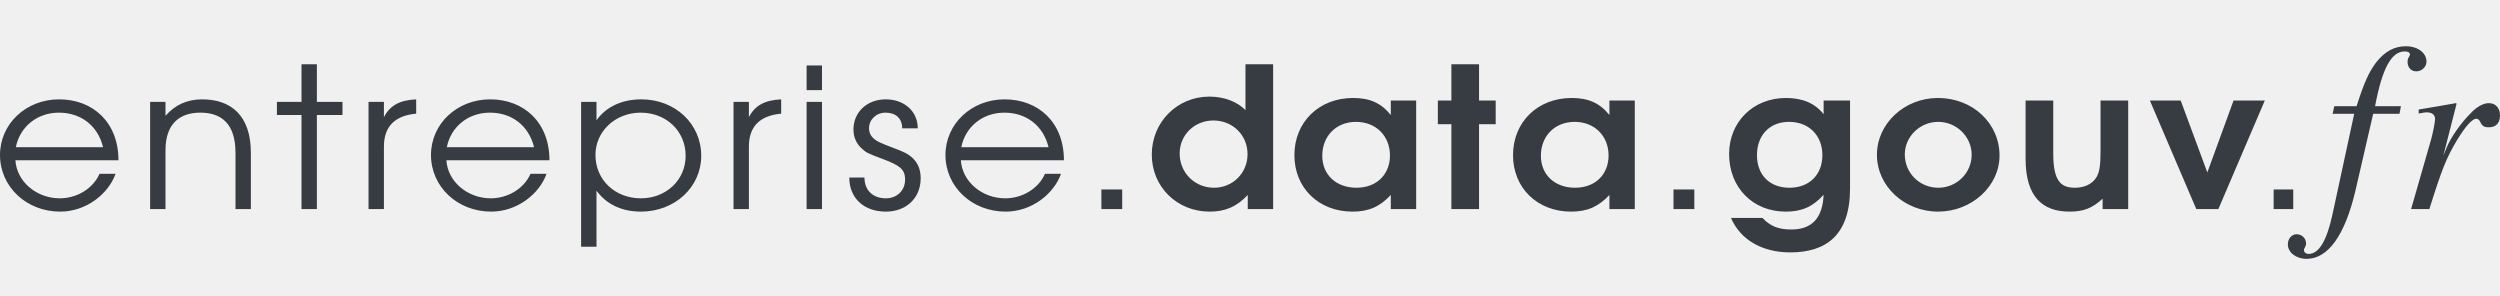
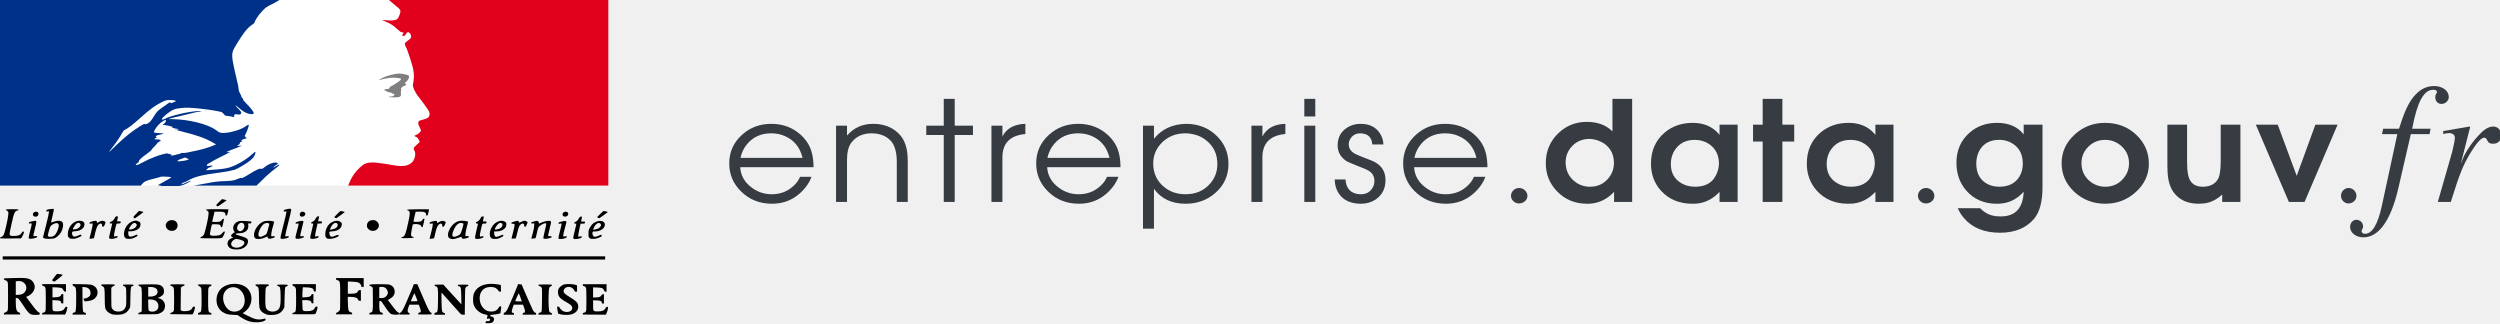
- <svg xmlns="http://www.w3.org/2000/svg" viewBox="0 0 330 39" fill-rule="evenodd" clip-rule="evenodd" stroke-linejoin="round" stroke-miterlimit="1.414">
-   <path d="M15.638 21.156c0-5.018-3.38-8.042-7.833-8.042-4.37 0-7.805 3.232-7.805 7.345 0 4.192 3.49 7.475 7.943 7.475 3.408 0 6.348-2.3 7.31-4.992h-2.116c-.852 1.942-2.968 3.236-5.25 3.236-3.078 0-5.688-2.226-5.853-5.022h13.604zm-2.034-1.73H2.09c.55-2.718 2.83-4.556 5.689-4.556 2.913 0 5.14 1.734 5.826 4.556zM33.116 27.598v-7.425c0-4.967-2.663-7.059-6.43-7.059-1.98 0-3.574.723-4.839 2.17V13.45h-2.03v14.148h2.03V19.81c0-3.467 1.87-4.941 4.592-4.941 2.776 0 4.646 1.449 4.646 5.303v7.425h2.03zM45.208 15.18v-1.73h-3.38V8.483h-2.03v4.967h-3.244v1.73h3.243v12.418h2.03V15.18h3.381zM54.937 15.002v-1.888c-2.17.103-3.463.802-4.26 2.354V13.45h-2.03v14.148h2.03v-8.25c0-2.639 1.43-4.087 4.26-4.346zM72.528 21.156c0-5.018-3.38-8.042-7.832-8.042-4.37 0-7.806 3.232-7.806 7.345 0 4.192 3.49 7.475 7.943 7.475 3.408 0 6.349-2.3 7.31-4.992h-2.116c-.852 1.942-2.968 3.236-5.249 3.236-3.078 0-5.689-2.226-5.854-5.022h13.604zm-2.033-1.73H58.979c.55-2.718 2.83-4.556 5.69-4.556 2.912 0 5.138 1.734 5.826 4.556zM92.562 20.561c0-4.217-3.436-7.447-7.915-7.447-2.556 0-4.645.981-5.91 2.765V13.45h-2.03v19.115h2.03v-7.396c1.32 1.81 3.355 2.765 5.856 2.765 4.481 0 7.969-3.23 7.969-7.371v-.002zm-2.058.002c0 3.183-2.557 5.615-5.91 5.615-3.437-.003-5.994-2.46-5.994-5.72 0-3.13 2.64-5.588 5.966-5.588 3.381 0 5.938 2.432 5.938 5.691v.002zM103.115 15.002v-1.888c-2.17.103-3.462.802-4.26 2.354V13.45h-2.03v14.148h2.03v-8.25c0-2.639 1.43-4.087 4.26-4.346zM108.502 27.598V13.45h-2.03v14.148h2.03zm0-15.703V8.639h-2.03v3.256h2.03zM121.53 23.536c0-1.733-.852-2.923-2.608-3.622-2.283-.88-2.393-.93-2.833-1.138-.936-.44-1.376-1.035-1.376-1.862 0-1.139.963-2.044 2.173-2.044 1.32 0 2.2.724 2.2 2.07h2.058c0-2.277-1.81-3.826-4.23-3.826-2.448 0-4.258 1.678-4.258 3.98 0 1.01.384 1.89 1.125 2.536.603.543.658.569 2.775 1.37 2.173.832 2.915 1.298 2.915 2.72 0 1.423-1.072 2.458-2.53 2.458-1.677 0-2.832-1.009-2.832-2.742h-2.003c0 2.742 1.948 4.498 4.835 4.498 2.695 0 4.588-1.808 4.588-4.395v-.003zM140.44 21.156c0-5.018-3.381-8.042-7.833-8.042-4.37 0-7.806 3.232-7.806 7.345 0 4.192 3.49 7.475 7.943 7.475 3.408 0 6.349-2.3 7.31-4.992h-2.116c-.852 1.942-2.968 3.236-5.249 3.236-3.078 0-5.689-2.226-5.854-5.022h13.604zm-2.034-1.73H126.89c.55-2.718 2.83-4.556 5.69-4.556 2.912 0 5.139 1.734 5.826 4.556zM145.381 25.01h2.751v2.59h-2.75zM168.054 27.598V8.483h-3.652v6.052c-1.072-1.111-2.832-1.783-4.757-1.783-4.26 0-7.61 3.36-7.61 7.656 0 4.244 3.322 7.526 7.638 7.526 2.062 0 3.574-.646 5.03-2.197v1.86h3.35zm-3.378-7.242c0 2.484-1.951 4.425-4.426 4.425-2.557 0-4.536-1.993-4.536-4.529 0-2.432 1.952-4.347 4.454-4.347 2.557 0 4.508 1.94 4.508 4.45zM186.935 27.598v-14.33h-3.35v1.913c-1.265-1.576-2.776-2.248-4.976-2.248-4.509 0-7.749 3.179-7.749 7.552 0 4.322 3.213 7.449 7.667 7.449 2.144 0 3.601-.646 5.058-2.197v1.86h3.35zm-3.46-7.061c0 2.38-1.65 4.244-4.426 4.244-2.667 0-4.51-1.708-4.51-4.218 0-2.614 1.843-4.477 4.455-4.477s4.481 1.837 4.481 4.451zM197.433 16.396V13.27h-2.198V8.483h-3.652v4.786h-1.787v3.127h1.787v11.202h3.652V16.396h2.198zM215.792 27.598v-14.33h-3.35v1.913c-1.264-1.576-2.777-2.248-4.976-2.248-4.508 0-7.748 3.179-7.748 7.552 0 4.322 3.213 7.449 7.665 7.449 2.145 0 3.602-.646 5.06-2.197v1.86h3.349zm-3.46-7.061c0 2.38-1.649 4.244-4.426 4.244-2.667 0-4.509-1.708-4.509-4.218 0-2.614 1.842-4.477 4.454-4.477 2.612 0 4.481 1.837 4.481 4.451zM220.9 25.01h2.752v2.59H220.9zM244.205 24.884V13.27h-3.487v1.809c-1.127-1.447-2.777-2.145-4.976-2.145-4.316 0-7.5 3.153-7.5 7.397 0 4.425 3.13 7.604 7.473 7.604 2.144 0 3.573-.646 5.003-2.223-.137 3.078-1.54 4.58-4.261 4.58-1.705 0-2.75-.414-3.822-1.528h-4.147c1.236 2.872 4.092 4.552 7.831 4.552 4.728 0 7.886-2.274 7.886-8.43zm-3.652-4.399c0 2.588-1.732 4.296-4.344 4.296s-4.289-1.682-4.289-4.296c0-2.64 1.677-4.4 4.234-4.4 2.612 0 4.4 1.786 4.4 4.4zM263.938 20.537c0-4.27-3.542-7.604-8.133-7.604-4.426 0-8.051 3.386-8.051 7.5 0 4.141 3.625 7.5 8.078 7.5 4.427 0 8.106-3.359 8.106-7.396zm-3.68-.104c0 2.407-1.979 4.348-4.398 4.348-2.474 0-4.427-1.94-4.427-4.4 0-2.354 2.007-4.295 4.4-4.295 2.446 0 4.426 1.967 4.426 4.347zM280.923 27.598V13.269h-3.652v6.752c0 1.914-.165 2.794-.578 3.44-.55.829-1.54 1.32-2.777 1.32-1.76 0-2.887-.698-2.887-4.501v-7.01h-3.652v7.682c0 5.044 2.251 6.982 5.797 6.982 1.842 0 2.997-.44 4.372-1.706v1.37h3.377zM298.954 13.27h-4.123l-3.463 9.491-3.518-9.492h-4.067l6.128 14.329h2.914l6.129-14.329zM300.12 25.01h2.589v2.59h-2.589zM307.907 15.018h2.848l-2.88 13.333c-.75 3.443-1.784 5.164-3.13 5.164-.375 0-.625-.219-.625-.532 0-.094.03-.156.125-.313.125-.219.156-.344.156-.532 0-.688-.563-1.22-1.25-1.22-.656 0-1.155.594-1.155 1.346 0 1.064 1.092 1.905 2.468 1.905 2.848 0 5.07-3.126 6.448-8.98l2.347-10.171h3.474l.189-.998h-3.412c.939-5.01 2.16-7.232 3.912-7.232.439 0 .689.156.689.407 0 .063-.031.156-.125.313-.157.25-.188.407-.188.658 0 .751.47 1.252 1.157 1.252.718 0 1.343-.595 1.343-1.284 0-1.158-1.156-2.03-2.719-2.03-1.534 0-2.786.684-3.944 2.155-.94 1.253-1.596 2.693-2.566 5.761h-2.943l-.219.998zM320.675 27.597c1.721-5.473 2.253-6.757 3.692-9.167 1.096-1.784 1.972-2.755 2.504-2.755.219 0 .375.126.532.439.25.532.5.688 1.127.688.938 0 1.47-.563 1.47-1.565s-.595-1.623-1.47-1.623c-.72 0-1.596.466-2.41 1.341-1.314 1.315-2.629 3.225-3.13 4.445l-.469 1.158 1.752-6.882-.094-.062c-2.284.404-2.628.466-4.912.84v.533c.689-.125.814-.157 1.064-.157.688 0 1.095.313 1.095.877 0 .407-.25 1.69-.5 2.629l-2.66 9.261h2.409z" fill="#373c42" fill-rule="nonzero" />
+ <svg xmlns="http://www.w3.org/2000/svg" viewBox="0 0 1005 130" fill-rule="evenodd" clip-rule="evenodd" stroke-linejoin="round" stroke-miterlimit="1.414">
+   <g fill="#373c42" fill-rule="nonzero">
+     <path d="M327.041 67.214h-29.479c.199 3.363 1.787 6.129 4.764 8.296 2.343 1.719 4.983 2.579 7.921 2.579 3.613 0 6.65-1.234 9.111-3.7a9.993 9.993 0 0 0 2.263-3.307h4.586c-.834 2.391-2.422 4.634-4.764 6.726-3.097 2.728-6.789 4.092-11.077 4.092-5.002 0-9.171-1.663-12.506-4.988-3.136-3.102-4.705-6.839-4.705-11.212 0-4.633 1.747-8.501 5.241-11.603 3.216-2.877 7.107-4.316 11.672-4.316 4.725 0 8.735 1.532 12.03 4.596a16.212 16.212 0 0 1 2.739 3.364c1.469 2.429 2.204 5.586 2.204 9.473zm-29.36-3.756h24.953c-1.033-4.223-3.395-7.137-7.087-8.744-1.667-.748-3.514-1.121-5.538-1.121-4.05 0-7.286 1.457-9.707 4.372-1.311 1.569-2.184 3.401-2.621 5.493zM336.093 81.172V50.51h4.406v3.979c2.74-3.139 6.234-4.708 10.482-4.708 4.684 0 8.377 1.588 11.076 4.765 1.708 2.13 2.641 4.951 2.799 8.464.04.635.06 1.326.06 2.074v16.088h-4.407V65.084c0-3.625-.715-6.353-2.144-8.184-1.866-2.168-4.506-3.27-7.92-3.307-3.415 0-6.055 1.139-7.921 3.419a2.305 2.305 0 0 0-.298.336c-1.151 1.57-1.727 3.887-1.727 6.951v16.873h-4.406zM379.387 81.172V54.265h-7.027V50.51h7.027V39.747h4.407V50.51h7.325v3.755h-7.325v26.907h-4.407zM398.563 81.172V50.51h4.407v4.372c1.469-2.878 4.03-4.541 7.682-4.989.476-.037.993-.075 1.548-.112v4.092c-6.153.56-9.23 3.699-9.23 9.417v17.882h-4.407zM450.433 67.214h-29.478c.198 3.363 1.786 6.129 4.764 8.296 2.342 1.719 4.982 2.579 7.92 2.579 3.613 0 6.65-1.234 9.112-3.7a10.008 10.008 0 0 0 2.263-3.307h4.585c-.833 2.391-2.422 4.634-4.764 6.726-3.097 2.728-6.789 4.092-11.077 4.092-5.002 0-9.171-1.663-12.506-4.988-3.136-3.102-4.704-6.839-4.704-11.212 0-4.633 1.747-8.501 5.24-11.603 3.216-2.877 7.107-4.316 11.673-4.316 4.724 0 8.734 1.532 12.029 4.596a16.25 16.25 0 0 1 2.74 3.364c1.469 2.429 2.203 5.586 2.203 9.473zm-29.359-3.756h24.952c-1.032-4.223-3.394-7.137-7.087-8.744-1.667-.748-3.513-1.121-5.538-1.121-4.05 0-7.285 1.457-9.707 4.372-1.31 1.569-2.184 3.401-2.62 5.493zM459.485 50.51h4.407v5.269c3.097-3.849 7.364-5.849 12.804-5.998 5.121 0 9.349 1.7 12.684 5.101 2.978 3.027 4.467 6.708 4.467 11.043 0 4.671-1.767 8.557-5.301 11.659-3.295 2.878-7.285 4.316-11.97 4.316-5.558 0-9.786-1.999-12.684-5.997v16.031h-4.407V50.51zm17.032 3.083c-3.97 0-7.246 1.382-9.826 4.148-2.065 2.279-3.097 4.933-3.097 7.959 0 3.999 1.529 7.213 4.586 9.642 2.342 1.831 5.141 2.747 8.396 2.747 4.09 0 7.385-1.42 9.886-4.26 1.946-2.243 2.918-4.877 2.918-7.904 0-3.999-1.528-7.194-4.585-9.586-1.509-1.196-3.256-1.999-5.241-2.41a13.75 13.75 0 0 0-3.037-.336zM503.077 81.172V50.51h4.407v4.372c1.469-2.878 4.03-4.541 7.682-4.989.477-.037.993-.075 1.549-.112v4.092c-6.154.56-9.231 3.699-9.231 9.417v17.882h-4.407zM524.337 81.172V50.51h4.407v30.662h-4.407zm0-34.362v-7.063h4.407v7.063h-4.407zM536.546 72.147h4.347c.198 3.139 1.608 5.045 4.228 5.717.596.15 1.231.225 1.906.225 2.183 0 3.771-.878 4.764-2.635.476-.785.715-1.682.715-2.691 0-1.756-.695-3.083-2.085-3.979-.953-.598-2.362-1.234-4.228-1.906-2.977-1.159-4.744-1.944-5.3-2.355a7.552 7.552 0 0 1-.715-.616c-1.627-1.42-2.441-3.251-2.441-5.494 0-3.101 1.27-5.474 3.811-7.119 1.588-1.009 3.395-1.513 5.419-1.513 3.454 0 6.015 1.233 7.683 3.699.913 1.308 1.409 2.841 1.488 4.597h-4.466c-.238-2.915-1.826-4.41-4.764-4.484-1.866 0-3.236.766-4.109 2.298a3.936 3.936 0 0 0-.596 2.13c0 1.756.993 3.102 2.978 4.036.794.374 2.838 1.196 6.134 2.466 3.771 1.495 5.657 4.111 5.657 7.848 0 3.513-1.389 6.166-4.169 7.96-1.627 1.046-3.553 1.569-5.776 1.569-4.089 0-7.067-1.42-8.933-4.26-.993-1.569-1.509-3.4-1.548-5.493zM597.944 67.214h-29.478c.198 3.363 1.786 6.129 4.764 8.296 2.342 1.719 4.982 2.579 7.92 2.579 3.613 0 6.65-1.234 9.112-3.7a10.008 10.008 0 0 0 2.263-3.307h4.585c-.833 2.391-2.421 4.634-4.764 6.726-3.097 2.728-6.789 4.092-11.077 4.092-5.002 0-9.171-1.663-12.506-4.988-3.136-3.102-4.704-6.839-4.704-11.212 0-4.633 1.747-8.501 5.24-11.603 3.216-2.877 7.107-4.316 11.673-4.316 4.724 0 8.734 1.532 12.029 4.596a16.25 16.25 0 0 1 2.74 3.364c1.469 2.429 2.203 5.586 2.203 9.473zm-29.359-3.756h24.952c-1.032-4.223-3.394-7.137-7.087-8.744-1.667-.748-3.513-1.121-5.538-1.121-4.049 0-7.285 1.457-9.707 4.372-1.31 1.569-2.183 3.401-2.62 5.493zM610.688 75.566c-1.786 0-3.275 1.402-3.275 3.195 0 1.626 1.489 3.027 3.216 3.027 1.846 0 3.394-1.345 3.394-3.027 0-1.737-1.548-3.195-3.335-3.195zM656.127 39.747v41.425h-7.266v-4.036c-2.819 2.989-6.153 4.578-10.004 4.764h-.894c-4.843 0-8.873-1.681-12.089-5.045-2.978-3.101-4.466-6.857-4.466-11.267 0-4.858 1.727-8.912 5.181-12.164 3.136-2.952 6.908-4.428 11.315-4.428 4.129 0 7.444 1.159 9.945 3.475.119.15.238.281.357.393V39.747h7.921zm-17.092 16.088c-3.216 0-5.776 1.214-7.682 3.643-1.31 1.682-1.965 3.607-1.965 5.774 0 3.251 1.25 5.848 3.751 7.792 1.747 1.345 3.772 2.018 6.075 2.018 3.136 0 5.657-1.215 7.563-3.644 1.35-1.719 2.025-3.7 2.025-5.942 0-3.288-1.291-5.867-3.871-7.735-1.866-1.196-3.831-1.831-5.896-1.906zM698.528 50.117v31.055h-7.265v-4.036c-2.621 2.803-5.678 4.372-9.172 4.708-.555.038-1.151.056-1.786.056-5.201 0-9.389-1.737-12.566-5.213-2.699-2.989-4.049-6.633-4.049-10.93 0-5.158 1.826-9.306 5.479-12.445 3.096-2.616 6.868-3.924 11.315-3.924 4.327 0 7.761 1.42 10.302 4.261.159.186.318.392.477.616v-4.148h7.265zm-17.211 6.11c-3.493 0-6.134 1.308-7.92 3.924-1.151 1.644-1.727 3.569-1.727 5.774 0 3.475 1.389 6.035 4.168 7.679 1.589.972 3.455 1.458 5.598 1.458 3.137 0 5.539-.935 7.206-2.803 1.469-1.869 2.263-3.999 2.382-6.39 0-3.551-1.35-6.222-4.049-8.016-1.628-1.084-3.514-1.626-5.658-1.626zM708.592 81.172V56.9h-3.871v-6.783h3.871v-10.37h7.921v10.37h4.764V56.9h-4.764v24.272h-7.921zM761.177 50.117v31.055h-7.265v-4.036c-2.621 2.803-5.678 4.372-9.171 4.708-.556.038-1.152.056-1.787.056-5.201 0-9.389-1.737-12.566-5.213-2.699-2.989-4.049-6.633-4.049-10.93 0-5.158 1.826-9.306 5.479-12.445 3.096-2.616 6.868-3.924 11.315-3.924 4.327 0 7.761 1.42 10.302 4.261.159.186.318.392.477.616v-4.148h7.265zm-17.211 6.11c-3.493 0-6.134 1.308-7.92 3.924-1.151 1.644-1.727 3.569-1.727 5.774 0 3.475 1.389 6.035 4.169 7.679 1.588.972 3.454 1.458 5.597 1.458 3.137 0 5.539-.935 7.206-2.803 1.469-1.869 2.263-3.999 2.382-6.39 0-3.551-1.349-6.222-4.049-8.016-1.628-1.084-3.514-1.626-5.658-1.626zM774.278 75.566c-1.786 0-3.275 1.402-3.275 3.195 0 1.626 1.489 3.027 3.216 3.027 1.846 0 3.394-1.345 3.394-3.027 0-1.737-1.548-3.195-3.335-3.195zM813.523 50.117h7.564v25.169c0 5.68-1.112 9.884-3.335 12.612-3.176 3.775-7.762 5.662-13.757 5.662-6.312 0-11.156-1.981-14.531-5.942a15.507 15.507 0 0 1-2.441-3.924h8.992c1.906 1.981 4.189 3.065 6.849 3.251.436.038.913.056 1.429.056 5.876 0 8.953-3.307 9.23-9.921-2.54 2.802-5.478 4.372-8.813 4.708-.636.075-1.31.112-2.025.112-5.082 0-9.171-1.775-12.268-5.325-2.62-3.027-3.93-6.745-3.93-11.155 0-4.97 1.766-9.006 5.3-12.108 3.017-2.616 6.67-3.924 10.957-3.924 4.765 0 8.358 1.551 10.779 4.653v-3.924zm-9.885 6.11c-3.613 0-6.233 1.402-7.861 4.204-.874 1.532-1.31 3.308-1.31 5.326 0 3.849 1.469 6.577 4.407 8.184 1.389.747 3.017 1.121 4.883 1.121 3.732 0 6.432-1.383 8.099-4.148.873-1.458 1.31-3.177 1.31-5.157 0-3.663-1.389-6.353-4.169-8.072-1.349-.86-2.898-1.346-4.645-1.458h-.714zM846.218 49.388c5.161 0 9.449 1.701 12.863 5.101 3.176 3.14 4.764 6.933 4.764 11.38 0 4.372-1.747 8.146-5.24 11.323-3.454 3.139-7.564 4.708-12.328 4.708-4.883 0-9.052-1.625-12.506-4.876-3.335-3.177-5.002-6.97-5.002-11.38 0-4.521 1.747-8.37 5.24-11.547 3.415-3.139 7.484-4.709 12.209-4.709zm.059 6.839c-2.977 0-5.439 1.14-7.384 3.42-1.43 1.719-2.144 3.68-2.144 5.885 0 3.177 1.25 5.718 3.752 7.624 1.707 1.27 3.652 1.906 5.836 1.906 3.057 0 5.538-1.177 7.444-3.532 1.389-1.719 2.084-3.681 2.084-5.886 0-3.027-1.211-5.493-3.633-7.399-1.746-1.345-3.732-2.018-5.955-2.018zM900.648 50.117v31.055h-7.324v-2.971c-2.303 2.13-4.804 3.326-7.504 3.587l-1.965.112c-4.447 0-7.802-1.532-10.065-4.596-1.508-2.093-2.322-4.933-2.441-8.52-.04-.598-.06-1.271-.06-2.018V50.117h7.921v15.191c0 3.924.536 6.521 1.608 7.792 1.032 1.308 2.58 1.962 4.645 1.962 2.818 0 4.823-.953 6.014-2.859.834-1.196 1.251-3.681 1.251-7.455V50.117h7.92zM920.122 81.172l-13.28-31.055h8.814l7.622 20.572 7.504-20.572h8.933l-13.28 31.055h-6.313zM944.158 75.568c-1.681 0-3.082 1.401-3.082 3.194 0 1.625 1.401 3.026 3.026 3.026 1.737 0 3.194-1.345 3.194-3.026 0-1.737-1.457-3.194-3.138-3.194zM957.558 53.914h6.17l-6.238 28.885c-1.627 7.459-3.865 11.188-6.781 11.188-.813 0-1.356-.475-1.356-1.153 0-.203.068-.339.271-.678.272-.474.34-.746.34-1.152 0-1.492-1.221-2.645-2.713-2.645-1.424 0-2.509 1.288-2.509 2.916 0 2.305 2.374 4.136 5.357 4.136 6.17 0 10.985-6.781 13.968-19.46l5.086-22.037h7.526l.407-2.17h-7.391c2.034-10.849 4.679-15.663 8.476-15.663.949 0 1.492.339 1.492.881 0 .136-.068.339-.272.678-.339.543-.407.882-.407 1.424 0 1.628 1.018 2.712 2.509 2.712 1.56 0 2.916-1.288 2.916-2.78 0-2.508-2.509-4.407-5.899-4.407-3.323 0-6.035 1.492-8.544 4.679-2.034 2.712-3.458 5.831-5.56 12.476h-6.374l-.474 2.17zM985.223 81.172c3.729-11.866 4.882-14.646 8.001-19.867 2.373-3.865 4.272-5.967 5.424-5.967.475 0 .814.271 1.153.949.542 1.153 1.085 1.492 2.441 1.492 2.034 0 3.187-1.221 3.187-3.391 0-2.169-1.288-3.526-3.187-3.526-1.56 0-3.458 1.018-5.221 2.916-2.848 2.848-5.696 6.984-6.781 9.629l-1.017 2.508 3.797-14.917-.203-.136c-4.95.882-5.696 1.018-10.646 1.831v1.153c1.492-.271 1.763-.339 2.306-.339 1.492 0 2.373.678 2.373 1.898 0 .882-.542 3.662-1.085 5.696l-5.763 20.071h5.221z" />
+   </g>
+   <clipPath id="a">
+     <path d="M0 0h245.808v130H0z" />
+   </clipPath>
+   <g clip-path="url(#a)" fill-rule="nonzero">
+     <path fill="#fff" d="M0 0h244.558v74.613H0z" />
+     <path d="M195.292 129.916c-.134-.049-.143-.183-.029-.475.142-.371.21-.401.762-.335.498.062.646.019.848-.252.404-.517.094-.891-.646-.768-.566.095-.566.089-.458-.298.337-1.232.364-1.163-.646-1.346a6.175 6.175 0 0 1-3.273-1.728c-1.346-1.346-1.804-2.707-1.67-4.896.068-1.114.162-1.549.553-2.325 1.185-2.372 3.905-3.58 7.568-3.365.794.047 1.791.17 2.235.271l.794.183.081 2.639h-.485c-.282 0-.484-.079-.484-.183 0-.379-.983-1.241-1.67-1.476-.889-.314-2.613-.236-3.488.143-1.979.863-2.882 3.097-2.276 5.658.283 1.175.741 1.972 1.616 2.795.835.771 1.684 1.085 2.949 1.085 1.334 0 2.263-.484 2.855-1.49.404-.679.539-.77.929-.548.175.104.175.339.014 1.424l-.202 1.306-.727.222c-.404.118-1.32.262-2.034.314-1.252.078-1.319.105-1.319.418 0 .248.094.34.363.34.525 0 1.024.366 1.145.849.134.562-.31 1.385-.889 1.659-.417.196-2.06.275-2.478.118l.062.061zm-94.605-.603c-1.373-.366-2.558-.919-3.986-1.856l-1.225-.812-1.899-.089c-2.114-.098-2.854-.311-4.215-1.218-3.016-1.996-3.124-7.079-.202-9.55 2.209-1.865 6.074-2.248 8.848-.882 3.757 1.844 4.161 7.286.74 10.138-.525.442-1.037.804-1.144.804-.323 0 3.42 1.846 4.511 2.224 1.212.418 2.612.473 3.649.143.754-.239.889-.209 1.01.225.081.255-.054.362-.808.679-1.198.502-3.703.595-5.211.194h-.068zm-4.659-4.435c2.666-1.254 3.178-5.274.997-7.841-2.02-2.378-5.562-2.019-6.895.701-1.198 2.456.175 6.256 2.626 7.262.996.405 2.262.361 3.286-.122h-.014zm-83.572 1.487c-.727-.287-1.53-1.182-2.795-3.122-1.946-2.985-2.311-3.424-2.855-3.424h-.472l.004 1.617c.007 2.946.337 3.953 1.365 4.187.274.062.382.186.382.442v.356H1.567v-.326c0-.248.122-.366.499-.471.276-.065.651-.313.835-.535.327-.392.334-.536.334-5.971 0-5.435-.007-5.579-.334-5.971-.184-.222-.559-.457-.835-.536-.364-.091-.499-.209-.499-.444 0-.313.017-.313 4.038-.405 4.279-.091 5.222-.026 6.428.51 1.053.457 1.933 1.855 1.934 3.07.003 1.398-1.145 2.966-2.66 3.645l-.794.353 1.755 2.365c2.06 2.796 2.706 3.541 3.312 3.828.566.261.62.849.095.967-.647.157-2.734.091-3.219-.105v-.03zm-3.976-7.996c2.131-.535 2.85-3.206 1.238-4.599-.759-.653-1.564-.892-2.593-.764l-.781.098v5.425h.754c.417 0 1.05-.072 1.387-.16H8.48zm36.635 7.996c-.871-.279-1.692-.78-2.127-1.293-.791-.937-.875-1.428-.884-5.233-.01-3.977-.094-4.416-.902-4.753-.323-.136-.514-.32-.517-.503-.003-.274.102-.288 2.7-.288 2.697 0 2.704 0 2.704.324 0 .217-.094.323-.291.323-.159 0-.463.167-.676.37l-.385.371v3.899c0 3.668.019 3.932.33 4.465.485.837 1.454 1.264 2.696 1.197 1.333-.073 2.06-.5 2.585-1.536.404-.795.418-.834.418-4.325 0-3.122-.027-3.564-.283-3.906-.162-.213-.458-.428-.673-.476-.256-.056-.404-.192-.404-.362 0-.252.148-.27 2.141-.27s2.141.018 2.141.27c0 .17-.148.306-.39.361-.741.156-.795.47-.876 4.612l-.081 3.88-.484.836c-.566.993-1.482 1.686-2.653 1.999-.997.262-3.326.275-4.121.013l.032.025zm62.015 0c-.881-.282-1.694-.781-2.144-1.314-.75-.889-.858-1.542-.867-5.289-.014-3.893-.108-4.338-.903-4.677-.336-.135-.525-.319-.525-.502-.013-.274.094-.288 2.693-.288 2.667 0 2.694.004 2.694.314 0 .209-.122.327-.35.359-.189.026-.499.228-.674.451-.31.379-.336.614-.39 3.76-.068 3.864.054 4.678.781 5.348 1.306 1.215 4.04.875 4.807-.588.485-.928.606-2.077.552-5.122-.067-3.214-.175-3.619-1.01-3.802-.256-.052-.404-.183-.404-.352 0-.249.148-.262 2.141-.262s2.155.026 2.155.275c0 .17-.189.339-.471.444-.256.104-.526.287-.593.418-.067.131-.161 1.986-.215 4.129l-.095 3.893-.484.849c-.566.993-1.482 1.686-2.667 1.999-.996.275-3.326.288-4.12.026l.089-.069zm50.332-.004c-.636-.251-1.391-1.1-2.561-2.881-1.511-2.299-1.684-2.508-2.077-2.508-.35-.003-.357.026-.357 1.795 0 2.145.198 2.75.947 2.885.377.068.485.163.485.428v.34h-5.408v-.34c0-.265.107-.36.485-.428.906-.163.969-.551.915-5.546l-.048-4.423-.385-.371c-.212-.203-.516-.37-.676-.37-.179 0-.29-.104-.29-.274 0-.235.162-.288 1.172-.374.646-.065 2.41-.078 3.932-.052 2.478.039 2.841.078 3.434.366 1.05.496 1.642 1.476 1.642 2.704 0 1.176-.74 2.208-2.1 2.901-.431.222-.714.444-.62.496.095.053.795.941 1.562 1.986 1.509 2.051 2.344 2.966 2.694 2.966.309 0 .282.666-.027.771-.445.157-2.195.078-2.694-.118l-.025.047zm-2.938-6.751c.632-.294 1.252-1.003 1.368-1.563.151-.719-.202-1.66-.808-2.182-.562-.471-1.104-.614-2.044-.51l-.573.065v4.416h.803c.431 0 .996-.091 1.252-.209l.002-.017zm70.777 6.726c-.475-.117-.894-.235-.929-.267-.033-.026-.151-.667-.256-1.424l-.196-1.372h.448c.247 0 .449.052.449.117 0 .379 1.043 1.477 1.648 1.738 1.636.719 3.599.039 3.598-1.228 0-.836-.45-1.333-1.982-2.195-2.149-1.215-2.98-1.855-3.407-2.639-.431-.771-.505-1.986-.183-2.862.213-.575 1.212-1.45 2.053-1.777.846-.339 3.496-.326 4.592.014l.835.261v2.561h-.458c-.358 0-.482-.079-.56-.353-.165-.601-1.018-1.346-1.732-1.516-1.898-.457-3.433 1.307-2.235 2.587.229.248 1.266.967 2.303 1.607 2.02 1.228 2.76 1.908 3.016 2.705.552 1.777-.363 3.358-2.329 4.011-1.051.366-3.327.392-4.66.065l-.015-.033zm-208.311-.3c0-.256.089-.332.385-.332.229 0 .521-.157.717-.379.316-.363.328-.542.328-4.886 0-3.154-.067-4.606-.188-4.824-.243-.402-.62-.662-.97-.666-.188-.005-.283-.122-.283-.366v-.358h9.548v3.031l-.418-.044c-.323-.034-.471-.166-.606-.536-.323-.854-.848-1.074-2.733-1.137l-1.67-.055v4.087l1.279-.065c1.387-.075 2.088-.379 2.182-.954.027-.228.161-.309.471-.309h.418v3.736h-.431c-.35 0-.445-.065-.445-.34 0-.64-.538-.875-2.087-.927l-1.414-.052v2.025c0 2.43.014 2.469 1.832 2.469 1.79 0 2.72-.405 3.191-1.398.229-.496.781-.64.956-.248.108.261-.337 1.947-.673 2.535l-.243.418-4.605-.027-4.605-.026v-.326l.064-.046zm12.244.044c0-.261.107-.359.457-.424.835-.152.876-.366.93-4.974.053-4.799-.014-5.232-.889-5.596-.364-.152-.512-.314-.525-.551v-.338l3.609.061c3.905.065 4.228.13 5.292.927 1.158.889 1.468 2.652.673 3.959-.687 1.15-1.885 1.751-3.77 1.921l-.997.091-.242-.549-.256-.548.579-.079c.74-.091 1.548-.522 1.979-1.045.243-.287.337-.601.324-1.15-.027-1.398-.889-2.247-2.411-2.365l-.862-.065.041 4.795c.054 5.226.08 5.37.969 5.54.323.065.431.17.431.431v.34h-5.4v-.34l.068-.041zm26.393-.052c0-.222.094-.324.296-.324.162 0 .472-.124.674-.274l.377-.275.04-4.447c.054-4.978-.013-5.354-.929-5.665-.296-.098-.485-.267-.485-.418 0-.233.216-.262 2.424-.293 4.632-.068 5.615-.021 6.37.308.969.428 1.427 1.046 1.508 2.052.027.453.013.982-.041 1.176-.161.561-.902 1.251-1.723 1.594l-.768.316.647.173a3.1 3.1 0 0 1 2.302 3.411c-.175 1.306-.794 2.051-2.249 2.652-.767.313-.969.326-4.645.326h-3.81v-.326l.012.014zm7.003-1.08c.807-.489 1.131-1.154 1.036-2.156-.134-1.503-1.306-2.398-3.137-2.398h-.97l.041 2.167c.04 2.074.067 2.176.417 2.439.539.4 1.872.374 2.572-.052h.041zm-.66-5.962c.969-.34 1.481-1.028 1.387-1.864-.135-1.124-1.145-1.749-2.815-1.749h-.956v3.874l.835-.008c.458-.004 1.145-.117 1.535-.253h.014zm6.517 7.05c0-.231.108-.327.418-.358.229-.026.565-.222.754-.451.323-.392.336-.562.336-4.808 0-3.527-.053-4.472-.228-4.76-.283-.448-.647-.705-1.01-.712-.189-.013-.283-.117-.283-.339 0-.327 0-.327 2.855-.327 2.854 0 2.854 0 2.854.314 0 .222-.094.313-.309.313-.175 0-.512.157-.754.34l-.404.379-.054 4.52-.041 4.521.404.235c.324.183.66.222 1.643.17 1.508-.078 2.222-.418 2.64-1.267.269-.562.579-.693.996-.458.148.092.121.353-.121 1.242-.175.614-.431 1.28-.566 1.463l-.256.34-4.443-.053-4.444-.052v-.313l.013.061zm11.123.044c0-.265.108-.36.485-.428.875-.157.943-.549.943-5.36 0-3.995-.027-4.303-.31-4.736-.175-.254-.498-.504-.714-.554-.283-.052-.404-.183-.404-.392 0-.3.041-.3 2.707-.3s2.693.013 2.693.313c0 .209-.134.34-.39.405a1.328 1.328 0 0 0-.674.484c-.255.353-.282.823-.282 4.769 0 4.873.067 5.265.888 5.422.337.065.445.17.445.431v.34h-5.4v-.34l.013-.054zm38.002-.026c0-.235.121-.337.484-.402.876-.157.943-.549.943-5.375 0-4.228-.013-4.295-.364-4.776-.202-.267-.525-.509-.713-.533-.256-.032-.35-.143-.35-.394v-.349h9.372v1.506c0 1.49-.013 1.503-.39 1.503-.31 0-.404-.092-.485-.497-.189-.849-.835-1.136-2.734-1.202l-1.602-.052-.108.68c-.054.365-.108 1.293-.108 2.038v1.358l1.347-.078c1.481-.091 2.074-.327 2.235-.901.068-.262.202-.366.472-.366h.377v3.723h-.391c-.269 0-.404-.078-.404-.248-.013-.718-.781-1.045-2.383-1.045h-1.307l.054 2.012c.068 2.443.054 2.43 1.953 2.43 1.683 0 2.558-.366 3.016-1.254.229-.457.404-.614.66-.614.189 0 .404.065.458.157.148.209-.566 2.547-.848 2.796-.189.169-.997.196-4.741.169l-4.511-.026v-.313l.068.053zm17.492.034c0-.235.148-.392.498-.538.283-.112.647-.387.835-.61.323-.392.323-.569.323-5.812 0-6.088-.013-6.153-1.117-6.48-.431-.131-.566-.248-.566-.523v-.352H146.2v3.593h-.485c-.39 0-.484-.066-.484-.327 0-.536-.593-1.254-1.239-1.503-.377-.143-1.239-.261-2.37-.3l-1.791-.065v4.912l1.306-.013c1.751-.013 2.343-.209 2.72-.888.242-.445.377-.549.754-.549h.471v4.324l-.511-.052c-.35-.039-.539-.143-.593-.339-.256-.85-1.225-1.229-3.164-1.229h-1.024l.068 2.548c.067 2.901.202 3.332 1.158 3.632.417.131.552.262.552.51v.326h-6.518v-.326l.054.061zm25.438-.026c0-.261.08-.358.309-.358.485 0 1.037-.895 2.249-3.619 1.616-3.653 3.151-7.365 3.151-7.63 0-.179.162-.23.754-.227l.754.002 2.142 4.961c2.329 5.387 2.76 6.224 3.299 6.441.215.085.35.265.35.464 0 .327 0 .327-2.707.327h-2.707v-.343c0-.261.108-.36.472-.426.687-.122.727-.54.202-1.959l-.458-1.219h-3.757l-.377 1.006c-.485 1.267-.458 2.129.067 2.208.256.039.35.143.35.392v.352h-4.134v-.352l.041-.02zm7.312-5.024c0-.209-1.172-3.083-1.266-3.083-.067 0-.229.274-.364.614l-.673 1.581-.404.967h1.347c.74 0 1.346-.026 1.346-.065l.014-.014zm6.84 5.044c0-.249.108-.353.431-.418.862-.157.889-.353.956-5.044.068-4.834 0-5.239-.929-5.552-.282-.092-.484-.262-.484-.418 0-.223.175-.249 1.791-.249h1.777l1.037 1.189c.566.654 2.033 2.247 3.259 3.554a165.61 165.61 0 0 1 2.585 2.809l.364.431-.054-3.24c-.054-3.528-.148-3.893-.997-4.089-.255-.053-.404-.196-.404-.366 0-.248.149-.275 2.142-.275 2.02 0 2.141.027 2.141.288 0 .183-.135.3-.35.326-.189.027-.499.236-.674.458-.323.392-.336.588-.39 5.709l-.054 5.305h-.7c-.633 0-.754-.052-1.226-.601-.431-.484-7.164-8.022-7.42-8.284-.04-.039-.04 1.542 0 3.515.068 4.011.175 4.481.93 4.625.35.065.457.157.457.418v.34H174.6v-.34l.094-.091zm27.821-.013c0-.209.081-.353.216-.353.31 0 .902-.666 1.32-1.516.579-1.163 3.299-7.499 3.77-8.78l.431-1.189 1.427.105 2.101 4.886c1.158 2.692 2.235 5.109 2.397 5.383.35.641.875 1.15 1.145 1.15.121 0 .215.157.215.366v.366h-5.413v-.366c0-.248.081-.353.283-.353.767 0 .834-.601.255-2.182l-.417-1.11h-3.73l-.337.967c-.633 1.829-.606 2.338.148 2.338.216 0 .297.105.297.366v.366h-4.134v-.366l.026-.078zm6.747-6.415c-.31-.81-.593-1.568-.646-1.686-.054-.131-.377.418-.795 1.372-.39.875-.7 1.633-.7 1.685 0 .066.592.118 1.333.118h1.333l-.552-1.463.027-.026zm7.245 6.428c0-.275.081-.353.363-.353.202 0 .512-.131.674-.301.269-.274.296-.614.336-4.768.027-2.457.014-4.612-.04-4.782-.108-.405-.7-.902-1.064-.902-.202 0-.296-.104-.296-.313 0-.314 0-.314 2.693-.314 2.599 0 2.707.013 2.707.287 0 .183-.175.366-.472.471-.255.104-.525.366-.619.575-.229.548-.364 5.03-.216 7.447.095 1.685.162 2.09.418 2.339.162.169.431.3.592.3.202 0 .283.105.283.366v.366h-5.4v-.366l.041-.052zm17.802-.026c0-.249.094-.327.39-.327.229 0 .512-.157.714-.379.31-.366.323-.536.323-4.886 0-3.149-.054-4.599-.188-4.821-.243-.392-.62-.654-.97-.667-.188 0-.283-.117-.283-.366v-.352h9.534v3.031l-.417-.039c-.31-.027-.458-.157-.593-.536-.309-.849-.834-1.071-2.733-1.137l-1.67-.052v4.05h.997c1.373-.013 2.046-.235 2.343-.81.175-.34.336-.457.633-.457h.39v3.723h-.404c-.363 0-.444-.065-.444-.339 0-.64-.525-.876-2.088-.928l-1.413-.052v2.012c0 2.43.026 2.469 1.844 2.469 1.791 0 2.721-.405 3.192-1.398.229-.496.781-.64.956-.248.108.261-.337 1.947-.673 2.535l-.243.418-4.605-.026-4.606-.026v-.34l.014-.052zM21.29 112.95l-.387-.271.946-1.293c.52-.719 1.046-1.307 1.171-1.307.536 0 2.249.327 2.206.431-.086.207-3.224 2.731-3.387 2.727-.087 0-.334-.123-.548-.274l-.001-.013zm-20.199-9.914h242.174v1.287H1.088v-1.291l.003.004zm92.169-2.94c-1.272-.41-1.988-1.476-1.756-2.626.161-.771.646-1.314 1.508-1.672l.754-.314-.458-.235c-.256-.137-.458-.362-.458-.523 0-.261 1.172-1.306 1.454-1.306.068 0-.026-.239-.215-.531-.808-1.246-.162-3.047 1.36-3.752.822-.383 1.104-.399 3.986-.233 1.656.097 1.724.113 1.629.405-.04.17-.08.356-.094.416 0 .059-.269.107-.619.107h-.62l.081.834c.189 1.82-1.252 3.066-3.568 3.1-1.199.017-1.778.248-1.307.52.135.076.916.333 1.724.572 2.639.771 3.124 1.159 3.016 2.391-.107 1.287-1.252 2.404-2.908 2.855-.943.257-2.653.255-3.461-.005l-.048-.003zm3.541-.888c1.29-.579 1.849-1.686 1.145-2.261-.477-.388-2.543-.985-3.079-.888-1.09.196-2.114 1.398-1.925 2.26.256 1.189 2.195 1.637 3.851.891l.008-.002zm.426-6.494c.969-.53 1.346-2.045.7-2.792-.889-1.024-2.586.118-2.599 1.751 0 .507.081.686.444.967.539.418.835.431 1.482.078l-.027-.004zm6.032 3.332c-.7-.131-1.063-.549-1.144-1.294-.202-1.907 1.575-4.708 3.568-5.611 1.037-.471 3.084-.518 4.444-.105.121.039.041.529-.283 1.538-.606 1.973-.969 3.948-.767 4.289.134.223.229.24.66.108.39-.131.525-.118.633.039.228.326.094.444-.822.731-1.212.379-1.777.301-1.966-.261l-.135-.444-.646.327c-1.091.561-2.599.849-3.501.679l-.041.004zm2.748-1.29c.471-.198.942-.503 1.077-.679.215-.291.862-2.443 1.118-3.698.107-.513.094-.531-.485-.675-1.064-.272-2.141.431-2.99 1.96-.889 1.594-1.117 3.02-.538 3.39.404.254.646.209 1.844-.3l-.026.002zm75.289 1.248c-.714-.157-.957-.379-1.159-1.032-.296-.993.391-2.871 1.563-4.259 1.4-1.66 2.949-2.222 5.238-1.895.606.086 1.144.203 1.198.257.068.053-.134.971-.444 2.039-.296 1.064-.566 2.355-.579 2.869l-.027.938.673-.026c.606-.026.674.013.674.3 0 .275-.149.366-.916.575-1.252.353-1.845.275-1.912-.235-.027-.209-.081-.392-.108-.392-.027 0-.444.157-.916.34-.754.3-2.302.692-2.612.653-.054 0-.337-.065-.62-.118l-.053-.014zm2.666-1.228c.39-.183.835-.444.983-.588.35-.366.983-2.234 1.32-3.88.094-.445.067-.471-.539-.615-.512-.13-.727-.117-1.185.079-1.01.431-2.007 1.894-2.532 3.697-.498 1.728.121 2.135 1.98 1.299l-.027.008zm-172.447.901c-.041-.183.242-1.515.633-2.965.781-2.862.781-3.097-.081-2.875-.417.105-.458.079-.458-.209 0-.274.148-.366.916-.572.498-.131 1.171-.256 1.468-.274.525-.031.565-.004.606.449.027.265-.243 1.577-.606 2.914-.364 1.34-.62 2.534-.566 2.657.081.176.242.201.821.123.687-.096.728-.084.674.228-.041.262-.243.379-.929.575-.472.131-1.212.249-1.63.249-.646 0-.754-.04-.835-.314l-.013.014zm6.113.066l-.363-.275 1.239-4.886c.673-2.688 1.212-5.069 1.185-5.297-.054-.422-.108-.444-.727-.274-.297.082-.35.044-.35-.261 0-.419.565-.621 2.114-.758.888-.079.915-.075.915.261 0 .191-.242 1.372-.552 2.624-.309 1.254-.552 2.358-.552 2.46 0 .144.175.117.687-.086 1.777-.706 3.313-.667 3.878.091.525.719.256 2.561-.592 4.076-.431.797-1.737 2.026-2.451 2.313-.929.379-3.865.392-4.39 0l-.041.012zm4.027-.915c.808-.509 1.697-2.234 1.939-3.75.256-1.528-.862-1.829-2.639-.718a2.13 2.13 0 0 0-.835.954c-.283.705-.876 2.992-.876 3.399 0 .601 1.549.672 2.424.105l-.013.01zm6.073.732c-.431-.405-.458-.523-.458-1.477.027-2.425 1.549-4.592 3.65-5.187 1.05-.3 1.979-.195 2.598.281.364.277.431.45.431 1.036 0 1.477-1.481 2.6-3.635 2.731-.62.039-1.185.144-1.239.231-.175.246-.135 1.072.067 1.424.404.68.97.699 2.33.066.848-.392 1.023-.431 1.158-.248.283.401.148.527-1.078 1.051-1.023.434-1.414.523-2.275.523-.943 0-1.078-.037-1.509-.439l-.04.008zm2.855-3.449c1.36-.34 2.249-1.647 1.562-2.274-.431-.394-.835-.381-1.401.046-.444.34-1.171 1.415-1.387 2.056-.08.262-.04.314.27.314.202 0 .646-.078.983-.157l-.027.015zm5.359 3.834c0-.021.283-1.136.633-2.469.35-1.337.647-2.712.647-3.057v-.628l-.633.092c-.566.078-.633.057-.633-.196 0-.314.512-.555 1.804-.847.889-.196 1.226-.061 1.226.497v.337l.565-.345c.997-.601 1.603-.719 2.316-.418.351.144.606.326.58.418-.431 1.372-.674 1.803-1.024 1.803-.31 0-.363-.065-.363-.483 0-1.046-.997-1.046-1.738-.014-.444.654-.915 2.117-1.292 4.064-.108.588-.283 1.071-.364 1.097-.283.079-1.683.209-1.683.17l-.041-.021zm7.986-.136c-.175-.183-.081-.705.835-4.442l.377-1.542h-.539c-.296 0-.539-.039-.539-.078 0-.222.364-.64.553-.64.39 0 1.131-.68 1.454-1.32.35-.705.485-.823 1.01-.823.35 0 .377.052.283.47-.054.262-.148.719-.202 1.007l-.095.535h.741c.754 0 .862.118.646.64-.067.17-.309.236-.848.236-.889 0-.741-.288-1.441 2.861-.512 2.312-.485 2.521.377 2.299.727-.183.781-.169.727.196-.04.249-.242.379-.848.562-.97.301-2.195.34-2.437.079l-.054-.04zm6.423-.183c-1.158-1.123-.323-4.35 1.535-5.853.754-.614 1.939-1.084 2.707-1.084.498 0 1.575.457 1.737.731.256.432.175 1.464-.148 1.947-.66.993-2.114 1.633-3.69 1.633h-.929v.758c0 1.476.687 1.725 2.464.941.566-.248 1.064-.431 1.105-.392.04.039.094.196.134.353.041.235-.175.392-1.117.823-1.024.47-1.32.535-2.276.535-.983 0-1.145-.039-1.481-.365l-.041-.027zm2.801-3.514c.848-.248 1.427-.693 1.683-1.241.216-.458.216-.536-.067-.876-.431-.522-.862-.535-1.522-.013-.511.405-1.373 1.751-1.373 2.143 0 .209.606.196 1.279-.013zm59.722 3.802c-.215-.196-.081-1.045.687-3.972 1.037-3.972 1.589-6.324 1.589-6.703 0-.274-.067-.3-.552-.222-.498.079-.552.053-.552-.261 0-.353.404-.523 1.979-.797.822-.131 1.051-.039 1.051.431 0 .222-.525 2.483-1.185 5.043-.66 2.561-1.199 4.874-1.199 5.135v.484l.727-.079c.687-.078.728-.065.674.235-.041.249-.243.379-.916.562-.889.261-2.087.34-2.276.17l-.027-.026zm5.993-.079c-.189-.287-.081-.901.592-3.305.364-1.241.62-2.378.593-2.509-.068-.248-.108-.261-.795-.117-.363.078-.444.052-.444-.196 0-.34.687-.64 1.925-.862.889-.144 1.266-.066 1.266.261 0 .117-.323 1.437-.713 2.926-.391 1.49-.674 2.783-.606 2.862.067.091.377.117.808.065.673-.078.713-.065.659.235-.04.249-.242.379-.929.562-1.023.301-2.154.34-2.316.092l-.04-.014zm5.871-.065c-.054-.131-.014-.601.094-1.032.364-1.437 1.131-4.756 1.131-4.821 0-.039-.215-.065-.484-.065-.687 0-.553-.405.255-.784.485-.222.768-.51 1.158-1.189.458-.771.593-.889.984-.889h.444l-.216.902c-.121.496-.215.94-.215 1.006 0 .052.35.104.794.104.835 0 .862.013.701.536-.081.287-.202.327-.916.327h-.821l-.539 2.417c-.296 1.332-.498 2.521-.444 2.652.08.183.202.209.619.091.727-.182.768-.169.768.209 0 .288-.135.379-.93.575-1.225.314-2.222.314-2.356 0l-.027-.039zm6.558-.078c-.391-.301-.471-.471-.525-1.281-.121-1.803.794-3.841 2.154-4.782 1.508-1.032 3.151-1.162 4.067-.339.431.392.471.496.391 1.149-.149 1.425-1.657 2.457-3.731 2.548-1.292.066-1.427.209-1.171 1.215.283 1.098.781 1.215 2.37.536 1.05-.444 1.293-.444 1.293 0 0 .457-1.899 1.202-3.273 1.267-1.01.053-1.171.026-1.575-.3v-.013zm3.366-3.841c.997-.458 1.428-1.464.862-2.026-.713-.705-2.02.223-2.68 1.895l-.228.614.713-.091a5.94 5.94 0 0 0 1.347-.379l-.014-.013zm38.015 4.115c0-.026.283-1.137.633-2.469.35-1.333.647-2.705.647-3.058v-.627l-.633.092c-.566.078-.633.065-.633-.196 0-.34.282-.484 1.575-.784 1.118-.261 1.455-.157 1.455.444v.34l.565-.34c.997-.601 1.603-.718 2.316-.431.35.144.62.3.62.34 0 .052-.148.496-.35.98-.297.744-.418.901-.714.901s-.364-.078-.364-.483c0-.98-.929-1.059-1.629-.131-.525.706-.795 1.476-1.239 3.488-.188.915-.39 1.699-.444 1.738-.095.092-1.764.301-1.764.222l-.041-.026zm18.341-.17c-.121-.3.027-1.189.633-3.723l.525-2.156-.444-.039c-.525-.053-.62-.523-.121-.667.565-.156 1.212-.744 1.521-1.385.35-.705.485-.823 1.01-.823.35 0 .377.053.283.471-.054.261-.148.718-.202 1.006l-.094.535h.74c.754 0 .862.118.647.641-.068.169-.31.235-.849.235-.875 0-.74-.288-1.44 2.861-.512 2.313-.485 2.522.377 2.3.727-.183.781-.17.727.196-.041.248-.243.378-.849.561-1.05.327-2.275.34-2.41.04l-.054-.053zm6.423-.143c-1.198-1.085-.363-4.338 1.509-5.854.754-.614 1.939-1.084 2.706-1.084.499 0 1.576.457 1.737.732.256.431.175 1.463-.148 1.959-.673 1.006-2.114 1.633-3.703 1.633h-.943l.081.889c.121 1.398.687 1.594 2.424.81.566-.248 1.064-.431 1.104-.392.041.039.095.196.135.353.054.235-.175.392-1.118.823-1.01.47-1.319.536-2.235.536-.929 0-1.118-.04-1.481-.366l-.068-.039zm3.34-3.737c1.118-.497 1.616-1.646.916-2.13-.458-.313-.795-.261-1.401.222-.511.405-1.373 1.751-1.373 2.156 0 .235 1.09.092 1.845-.248h.013zm4.834 3.998c0-.065.297-1.228.647-2.587.363-1.359.633-2.678.606-2.927-.041-.418-.081-.444-.633-.418-.445.013-.593-.039-.66-.248-.054-.222.081-.327.741-.549a13.29 13.29 0 0 1 1.414-.379c.619-.104.605-.117.996.732.013.013.431-.17.943-.405 1.104-.497 1.279-.523 1.952-.144l.512.275-.337.927c-.283.784-.404.941-.7.941-.296 0-.364-.078-.364-.47 0-1.255-1.319-1.006-2.033.379-.175.339-.539 1.541-.794 2.665-.256 1.123-.499 2.051-.526 2.077-.134.105-1.723.196-1.723.105l-.041.026zm7.959 0c0-.065.256-1.019.579-2.117.337-1.202.579-2.391.592-2.992l.027-1.006-.565.053c-.445.039-.593-.014-.647-.223-.067-.222.068-.313.728-.496 1.44-.405 1.777-.431 2.06-.17a.885.885 0 0 1 .256.575c0 .183.027.34.067.34.027 0 .498-.196 1.05-.431 1.28-.549 2.976-.837 3.488-.588.323.156.35.235.256.901-.067.392-.323 1.503-.579 2.456-.256.954-.485 1.96-.512 2.235-.04.496-.04.496.62.483.457-.013.7.052.754.196.121.3-.027.392-1.024.653-1.131.301-2.181.301-2.302 0-.054-.13.188-1.372.538-2.783.7-2.822.741-3.148.404-3.253-.35-.118-1.562.418-2.289 1.006-.606.483-.673.64-1.05 2.051-.216.85-.445 1.843-.512 2.221-.067.379-.202.719-.296.745-.485.131-1.697.196-1.697.092l.054.052zm10.907-.105c-.054-.13.229-1.45.633-2.952.404-1.49.7-2.796.647-2.914-.054-.144-.202-.157-.606-.052a7.761 7.761 0 0 1-.566.143c-.013 0-.04-.143-.04-.326 0-.275.148-.366.835-.549 1.885-.509 2.464-.418 2.275.34-.04.196-.377 1.437-.727 2.77-.35 1.332-.606 2.521-.552 2.639.067.157.269.196.822.117.673-.078.713-.065.673.236-.108.614-3.151 1.149-3.38.601l-.014-.053zm6.006 0c-.107-.248.027-.927.647-3.423.686-2.757.686-2.508.107-2.508-.7 0-.579-.392.229-.771.472-.222.754-.51 1.131-1.15.418-.692.593-.862.943-.901.485-.053.485-.013.148 1.528l-.094.471h.835c.7 0 .821.039.74.222a1.4 1.4 0 0 0-.094.431c0 .157-.215.209-.848.209h-.849l-.525 2.417c-.283 1.333-.471 2.522-.417 2.652.081.196.202.209.633.105.727-.183.767-.17.767.209 0 .3-.134.379-.929.575-1.212.313-2.222.313-2.356 0l-.068-.066zm6.545-.104c-.445-.353-.458-.392-.458-1.777 0-1.346.027-1.463.606-2.509.714-1.28 1.508-1.972 2.814-2.404 2.263-.757 3.879.536 2.882 2.3-.566 1.006-2.06 1.724-3.595 1.724-.916 0-.983.027-1.078.379-.134.484.041 1.202.35 1.529.364.379.983.314 2.101-.209.835-.379 1.01-.418 1.131-.248.283.405.148.562-.915 1.019-.822.366-1.347.483-2.195.522-1.024.053-1.172.027-1.589-.3l-.054-.026zm3.474-3.868c1.077-.535 1.441-1.607.687-2.051-.283-.17-.498-.196-.835-.091-.552.157-1.36 1.097-1.683 1.973l-.256.679.74-.091c.404-.053 1.018-.236 1.367-.419h-.02zM.013 95.612c.027-.14.192-.274.364-.304.471-.079.875-.458 1.199-1.106.417-.862 1.737-6.846 1.777-8.087.027-1.058.027-1.071-.485-1.359-.983-.562-.713-.653 2.034-.653 2.181 0 2.545.039 2.545.222 0 .131-.202.261-.485.313-1.01.183-1.4 1.085-2.357 5.527-.888 4.155-.888 4.077-.484 4.442.309.275.471.301 1.71.249 1.67-.079 2.276-.327 2.855-1.202.457-.68.484-.693.808-.51.188.105.175.248-.041.823a7.105 7.105 0 0 1-.619 1.281l-.364.574-4.255.04c-3.986.026-4.255.013-4.202-.223v-.027zm80.425.043c0-.112.27-.321.606-.466.418-.183.701-.458.943-.91.458-.842 1.831-6.953 1.858-8.244.027-.974.014-1.006-.484-1.291-1.064-.614-.822-.653 4.026-.653 4.444 0 4.538.008 4.444.284-.054.143-.189.718-.296 1.254-.162.823-.243.98-.539 1.019-.283.039-.35-.026-.35-.34 0-.954-.62-1.228-2.855-1.228h-1.535l-.431 1.829a136.79 136.79 0 0 1-.512 2.078c-.067.222.068.248 1.333.248 1.589 0 2.061-.157 2.518-.823.418-.601.957-.64.835-.079l-.363 1.712c-.216 1.045-.337 1.32-.539 1.32-.161 0-.296-.157-.363-.432-.054-.235-.256-.509-.458-.601-.377-.183-2.882-.274-3.057-.104-.108.091-.579 2.156-.781 3.449-.094.614-.067.693.296.915.323.196.687.222 1.805.183 1.656-.079 2.248-.314 2.93-1.189.296-.379.579-.601.704-.549.31.104.275.366-.194 1.372-.7 1.502-.31 1.398-5.184 1.398-3.569 0-4.269-.039-4.269-.209l-.088.057zm80.784.003c0-.114.242-.28.525-.366 1.01-.31 1.346-1.128 2.343-5.772.862-3.998.848-4.638-.162-4.929-.175-.052-.296-.169-.256-.261.054-.117 1.293-.176 4.485-.204 4.336-.039 4.417-.039 4.309.236-.054.156-.189.718-.296 1.254-.162.823-.243.98-.539 1.019-.296.039-.35-.026-.35-.405 0-.915-.768-1.202-2.936-1.137l-1.252.039-.445 1.856c-.242 1.019-.444 1.946-.444 2.038 0 .261 2.424.235 3.003-.039.242-.118.539-.405.646-.654.122-.274.324-.444.499-.444.377 0 .377-.104-.041 1.829-.283 1.359-.39 1.62-.633 1.62-.175 0-.282-.104-.282-.261 0-.666-1.482-1.176-2.855-.967l-.606.092-.323 1.607c-.566 2.822-.539 3.083.323 3.397.956.352.404.483-2.141.522-2.088.04-2.492.013-2.492-.17l-.08.1zm-93.28-3.086c-.714-.292-1.333-1.193-1.333-1.929 0-1.14 1.117-2.159 2.37-2.155 1.495.005 2.41.825 2.41 2.147.014 1.686-1.697 2.653-3.434 1.947l-.013-.01zm80.945.068c-.27-.109-.701-.437-.943-.732-.364-.435-.444-.672-.431-1.28.027-1.317.929-2.13 2.384-2.13.727 0 .969.072 1.454.431 1.104.797 1.279 2.13.404 3.07-.727.79-1.831 1.037-2.841.641h-.027zm-95.076-5.102c-.31-.311-.337-.279 1.467-2.135l.609-.627.905.183c.498.102.906.227.906.279 0 .097-3.407 2.585-3.537 2.585-.041 0-.202-.127-.364-.284l.014-.001zm80.893 0l-.354-.256 1.198-1.236c.66-.68 1.253-1.236 1.334-1.236.39 0 1.75.352 1.723.444-.04.094-3.003 2.244-3.38 2.456-.094.047-.323-.03-.511-.17l-.01-.002zm105.704.002l-.384-.261 1.244-1.235c.683-.679 1.3-1.234 1.37-1.234.323 0 1.75.345 1.737.418 0 .078-3.003 2.264-3.394 2.476-.094.052-.35-.02-.556-.164h-.017zm-226.931-.737c-.646-.582-.016-1.706.956-1.706.679 0 1.031.32 1.031.934 0 .958-1.246 1.443-1.988.771l.001.001zm107.309.102c-.391-.266-.368-1.153.04-1.522.654-.588 1.907-.196 1.907.601 0 .863-1.199 1.437-1.939.941l-.008-.02zm105.606-.102c-.66-.593-.013-1.706.983-1.706.997 0 1.428 1.006.7 1.657-.494.441-1.238.464-1.696.049h.013zm-139.32-4.102c-.243-.243-.189-.331.961-1.459l1.226-1.203.909.196c.498.105.902.223.902.275-.014.144-3.205 2.352-3.488 2.417-.148.039-.377-.052-.511-.196l.001-.03z" />
+     <path d="M139.945 74.613l.372-.864c.629-1.564 1.279-2.757 2.222-4.068.996-1.387 3.191-3.431 4.103-3.821 1.122-.481 2.515-.65 4.242-.515 1.481.118 6.028.788 7.864 1.163 1.398.282 3.445.309 4.407.056 1.855-.486 2.953-1.428 3.475-2.976.401-1.189.397-2.274-.01-2.992-.547-.967-.454-1.228.875-2.365.655-.575 1.192-1.098 1.194-1.163 0-.392-.916-1.921-1.145-1.934-.148 0-.431-.13-.633-.274l-.377-.274.781-.366c1.077-.497 1.872-1.268 1.872-1.816 0-.235-.229-.81-.512-1.281-.539-.901-.673-1.764-.377-2.273.189-.34.539-.483 2.209-.915 1.4-.365 1.912-.744 2.114-1.554.161-.693.08-1.137-.377-1.973-.377-.68-2.828-4.064-3.528-4.887-.957-1.11-2.128-3.031-2.465-4.063-.336-1.019-.35-1.084-.094-2.391.525-2.783.215-5.082-1.279-9.564-1.118-3.345-1.414-4.155-1.751-4.782-.633-1.123-.552-1.385.741-2.338.619-.458 1.185-.941 1.266-1.085.39-.653-.054-1.92-.782-2.273-.471-.222-.727-.066-1.198.718-.364.601-.512.706-.889.706-.633 0-.74-.235-.336-.719.457-.575.431-.666-.31-.757-.552-.066-.835-.262-2.034-1.359-1.589-1.464-2.666-2.143-4.793-3.031-.983-.405-1.32-.601-.97-.549.31.039 1.387.117 2.41.17 2.95.13 3.663-.222 4.35-2.143.458-1.307.687-1.908-.391-2.822L156.342 0h88.213v74.613h-104.61z" fill="#e2011c" />
+     <path d="M64.722 74.613c-.639-.06-1.194-.086-1.233-.121-.068-.06.655-.48 3.967-2.3 1.064-.585 1.5-.898 1.352-.97-.121-.058-1.047-.149-2.061-.204-1.505-.079-1.941-.058-2.383.127-.3.124-1.492.449-2.65.723-2.882.68-3.838 1.148-4.767 2.3l-.35.444H0V0h112.315l-2.176 1.28c-1.198.539-2.591 1.285-3.094 1.66-1.708 1.267-4.009 4.157-4.583 5.755-.215.588-.404.806-1.05 1.206-.997.609-2.182 1.769-3.165 3.091-1.333 1.795-3.878 5.84-4.376 6.961-.781 1.741-.714 3.067.431 8.268.498 2.29 1.037 4.617 1.198 5.17.162.553.337 1.49.391 2.081.094 1.059.175 1.287.862 2.585.188.355.336.757.336.896 0 .138.135.331.31.431a.67.67 0 0 1 .31.54c0 .248.363.721 1.158 1.509 1.818 1.803 3.137 3.493 3.137 4.028 0 .439-.713.552-1.871.296-1.347-.3-2.451-.946-4.148-2.435-.727-.634-1.306-1.058-1.306-.946 0 .112.485.702 1.091 1.307 1.198 1.209 1.387 1.539 1.131 1.976-.229.385-.781.497-1.535.31-.876-.216-1.374.085-1.239.728.081.405.067.444-.189.366-.485-.17-1.562-.366-2.518-.458-.889-.078-.956-.117-1.481-.784-.404-.509-.727-.744-1.145-.849-1.575-.392-5.507-1.019-8.133-1.28-4.633-.458-5.75-.497-7.972-.248-1.71.182-2.168.3-3.098.718-1.656.758-4.524 3.136-4.524 3.75 0 .287.633.196 1.346-.209 2.182-1.215 9.683-2.94 13.359-3.071 1.818-.065 1.724.014-.471.379-.606.105-2.034.432-3.178.745-1.145.314-3.125.784-4.39 1.058-1.266.262-2.707.614-3.178.771l-.876.288 1.347.013c6.895.065 14.732 2.038 17.937 4.507 1.373 1.059 1.872 1.189 3.891.993 2.774-.261 6.356-1.45 7.932-2.639.687-.51 1.239-.719 1.239-.444 0 .47-.902 2.992-1.293 3.606-.431.705-.458.797-.229.954.135.091.216.209.162.248-.054.052.054.131.242.183.525.157.391.3-.444.483-.808.196-1.455.523-1.455.745 0 .078.108.144.243.144.404 0 .108.261-.431.365-.364.079-.431.131-.269.223.161.091.161.13.013.13-.108 0-.202.144-.202.327 0 .222-.161.379-.485.509-.794.327-.579.497.512.405.552-.052.889-.052.754 0-.135.04-1.023.405-1.979.81-.97.392-2.222.876-2.788 1.059-.646.209-1.05.418-1.091.575-.053.248.243.235.997-.026.135-.053.256-.027.256.039 0 .065-1.657.927-3.677 1.92-2.033.993-3.918 2.012-4.214 2.261-.297.261-.66.47-.835.47-.162 0-.377.17-.485.366-.31.614-.256.692.485.575 1.09-.17 1.602-.157 1.67.039.04.104-.068.183-.243.183a.747.747 0 0 0-.498.209c-.108.117-.377.235-.606.248-.283.039-.539.209-.754.51-.175.248-.458.496-.633.535-.175.039.071.053.552.013 7.15-.483 8.484-.718 11.369-2.038 2.459-1.123 5.01-2.809 6.828-4.481.525-.484 1.01-.876 1.077-.876.246 0 .112.797-.252 1.516-.633 1.228-1.952 2.352-4.673 3.985-1.373.823-2.854 1.607-3.293 1.725-1.366.391-3.569.81-5.885 1.11-7.532.98-10.415 1.725-13.27 3.436-.482.275-.983.497-1.117.471-.135-.013-.498.156-.795.392-.848.666-.229.548 1.549-.275 1.831-.849 2.68-.98 1.239-.196-1.764.967-3.097 1.581-4.417 1.581h-7.023l.085-.148zm-9.356-8.322c.285-.109 1.231-.588 2.101-1.064.871-.475 1.904-.998 2.298-1.159l2.465-1.006c2.015-.82 4.975-1.594 5.144-1.345.06.086.502.183.983.213.669.041.786.081.511.169-.196.062-.358.17-.358.241 0 .259 1.488.183 2.114-.111.247-.118.802-.248 1.234-.301.538-.065.786-.156.786-.3 0-.17.138-.196.622-.118.67.105 2.106-.143 5.979-1.019 2.62-.601 4.606-1.202 6.35-1.92l1.261-.523-1.261-.732c-3.077-1.777-6.168-2.874-12.951-4.586-1.181-.3-2.218-.614-2.305-.692-.105-.092-.054-.105.159-.039.677.222 1.193.261 1.193.091 0-.209-.512-.379-1.519-.509-.92-.118-1.514-.366-.875-.366.989 0-.711-.575-2.616-.863-1.409-.222-1.49-.274-.902-.535.512-.222 1.064-1.072.92-1.411-.121-.301-.269-.262-1.037.196-1.468.888-2.814 2.351-3.568 3.867-.431.862-.283.941 1.939 1.032 1.831.066 1.858.079 1.387.301a4.987 4.987 0 0 1-1.172.326c-1.293.17-2.006.732-1.36 1.059.189.091.121.169-.35.379-.525.222-.552.274-.31.391.162.079.62.118 1.024.092.565-.039.821.013 1.09.222l.351.274-.701.392c-.39.222-.821.614-.969.863-.148.248-.674.849-1.185 1.332-.499.484-.916.98-.916 1.111 0 .118-.727.758-1.629 1.398-2.411 1.738-3.461 2.704-3.461 3.162 0 .248-.135.457-.377.601-.754.444-1.145.953-.727.953.094 0 .404-.091.686-.195l-.048.129zm18.601-1.678c.595-.072 1.286-.239 1.532-.371l.45-.24-.768-.345-.767-.345-.765.28c-.422.154-1.005.361-1.296.461-1.174.401-1.326.94-.226.792a131.98 131.98 0 0 1 1.84-.223v-.009zm-26.923-6.53c3.541-3.345 6.043-5.33 9.217-7.316 1.078-.675 1.84-1.065 1.878-.963.102.274.565.196 1.317-.235.864-.497 1.296-1.006 2.375-2.757 1.118-1.829 1.543-2.287 3.158-3.41.767-.523 1.872-1.32 2.478-1.751.875-.627 1.077-.732 1.01-.483-.054.182-.014.313.107.313.364 0 2.074-.666 2.128-.823.094-.261-1.63-.523-2.909-.444-.983.052-1.319.157-2.545.744-2.855 1.398-4.928 2.901-8.874 6.468-2.841 2.561-5.077 4.285-6.208 4.769-.364.156-.646.496-1.091 1.306-.862 1.594-2.424 3.881-3.891 5.736-1.387 1.751-1.684 2.352-.606 1.228a139.07 139.07 0 0 1 2.504-2.43l-.048.048zm35.459 15.71c4.255-.8 4.726-.86 7.712-.977 3.353-.134 3.781-.212 5.798-1.068.647-.274.9-.324.99-.196.156.226 1.252-.313 3.39-1.666.875-.552 2.11-1.26 2.747-1.571.96-.471 1.252-.549 1.715-.471.493.083.64.026 1.269-.47 1.745-1.389 3.234-2.03 4.722-2.034.445 0 .597.057.597.228 0 .147.087.202.238.149.445-.156.243.013-.897.784-1.319.876-1.198 1.15.148.301 1.293-.81 1.307-.81 1.307-.484 0 .183-.499.654-1.401 1.333-2.06 1.542-3.514 2.822-5.723 5.03l-1.979 1.921H77.969l4.531-.823.003.014zm.04-29.23c.154-.036.404-.036.556 0 .154.037.027.066-.277.066-.307 0-.431-.029-.279-.066z" fill="#003189" />
+     <path d="M156.719 39.105c-.695-.097-.337-.33.505-.33.843 0 1.287-.292 1.287-.846 0-.262-.054-.303-.323-.226-.229.065-.391.01-.552-.187-.135-.183-.485-.314-.997-.375-.902-.109-2.37-.899-2.114-1.137.094-.081.566-.178 1.037-.213.835-.063.889-.091 1.05-.551.135-.344.31-.51.606-.575.243-.05.606-.239.822-.422.229-.183.942-.653 1.589-1.032 1.104-.654 1.791-1.346 1.548-1.568-.256-.235-2.639-.484-3.77-.405-1.307.091-3.555.523-4.485.849-.956.327-.686.039.647-.666 1.791-.967 5.238-1.855 7.137-1.855.741 0 3.218.522 3.515.744.579.431-.054 1.947-1.118 2.705l-.445.313.728.706-.377.274c-.202.144-.485.275-.62.275s-.485.196-.767.444c-.431.379-.485.496-.364.797.094.222.094.444-.027.64-.108.183-.135.588-.067 1.058.134.954-.054 1.294-.835 1.49-.566.143-2.666.17-3.582.039l-.028.054z" fill="#7f7f7f" />
+   </g>
</svg>
